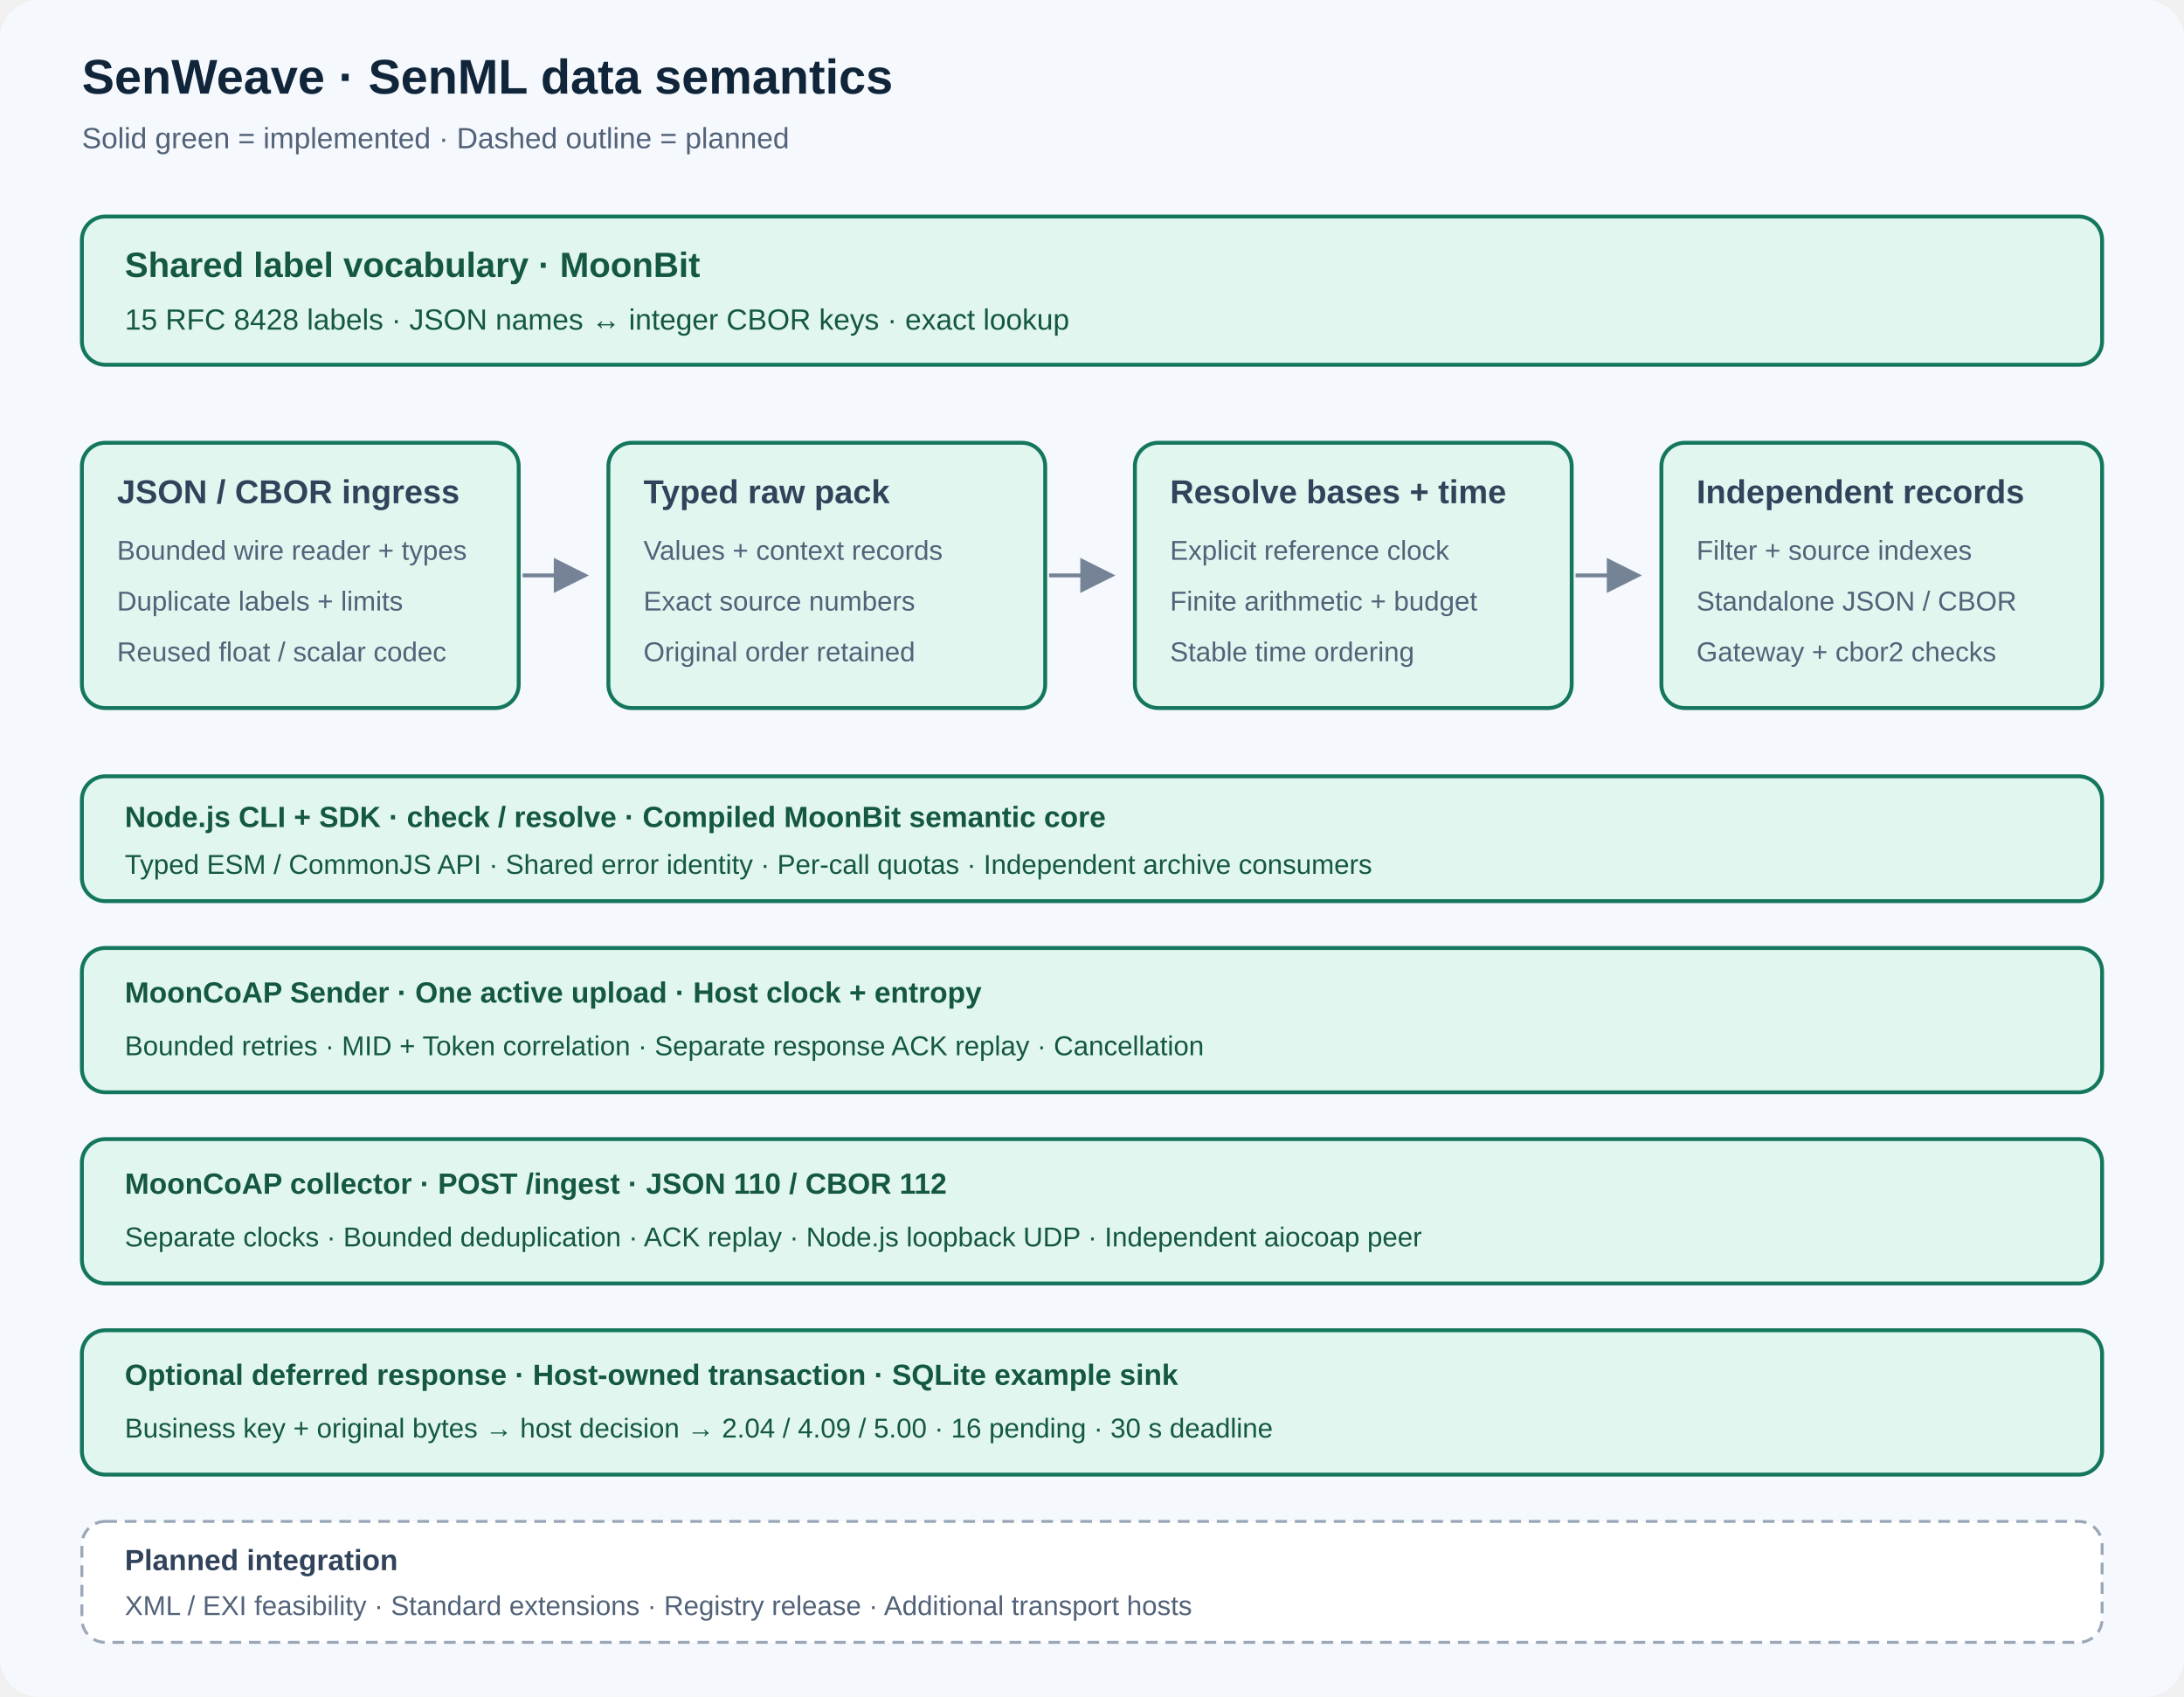
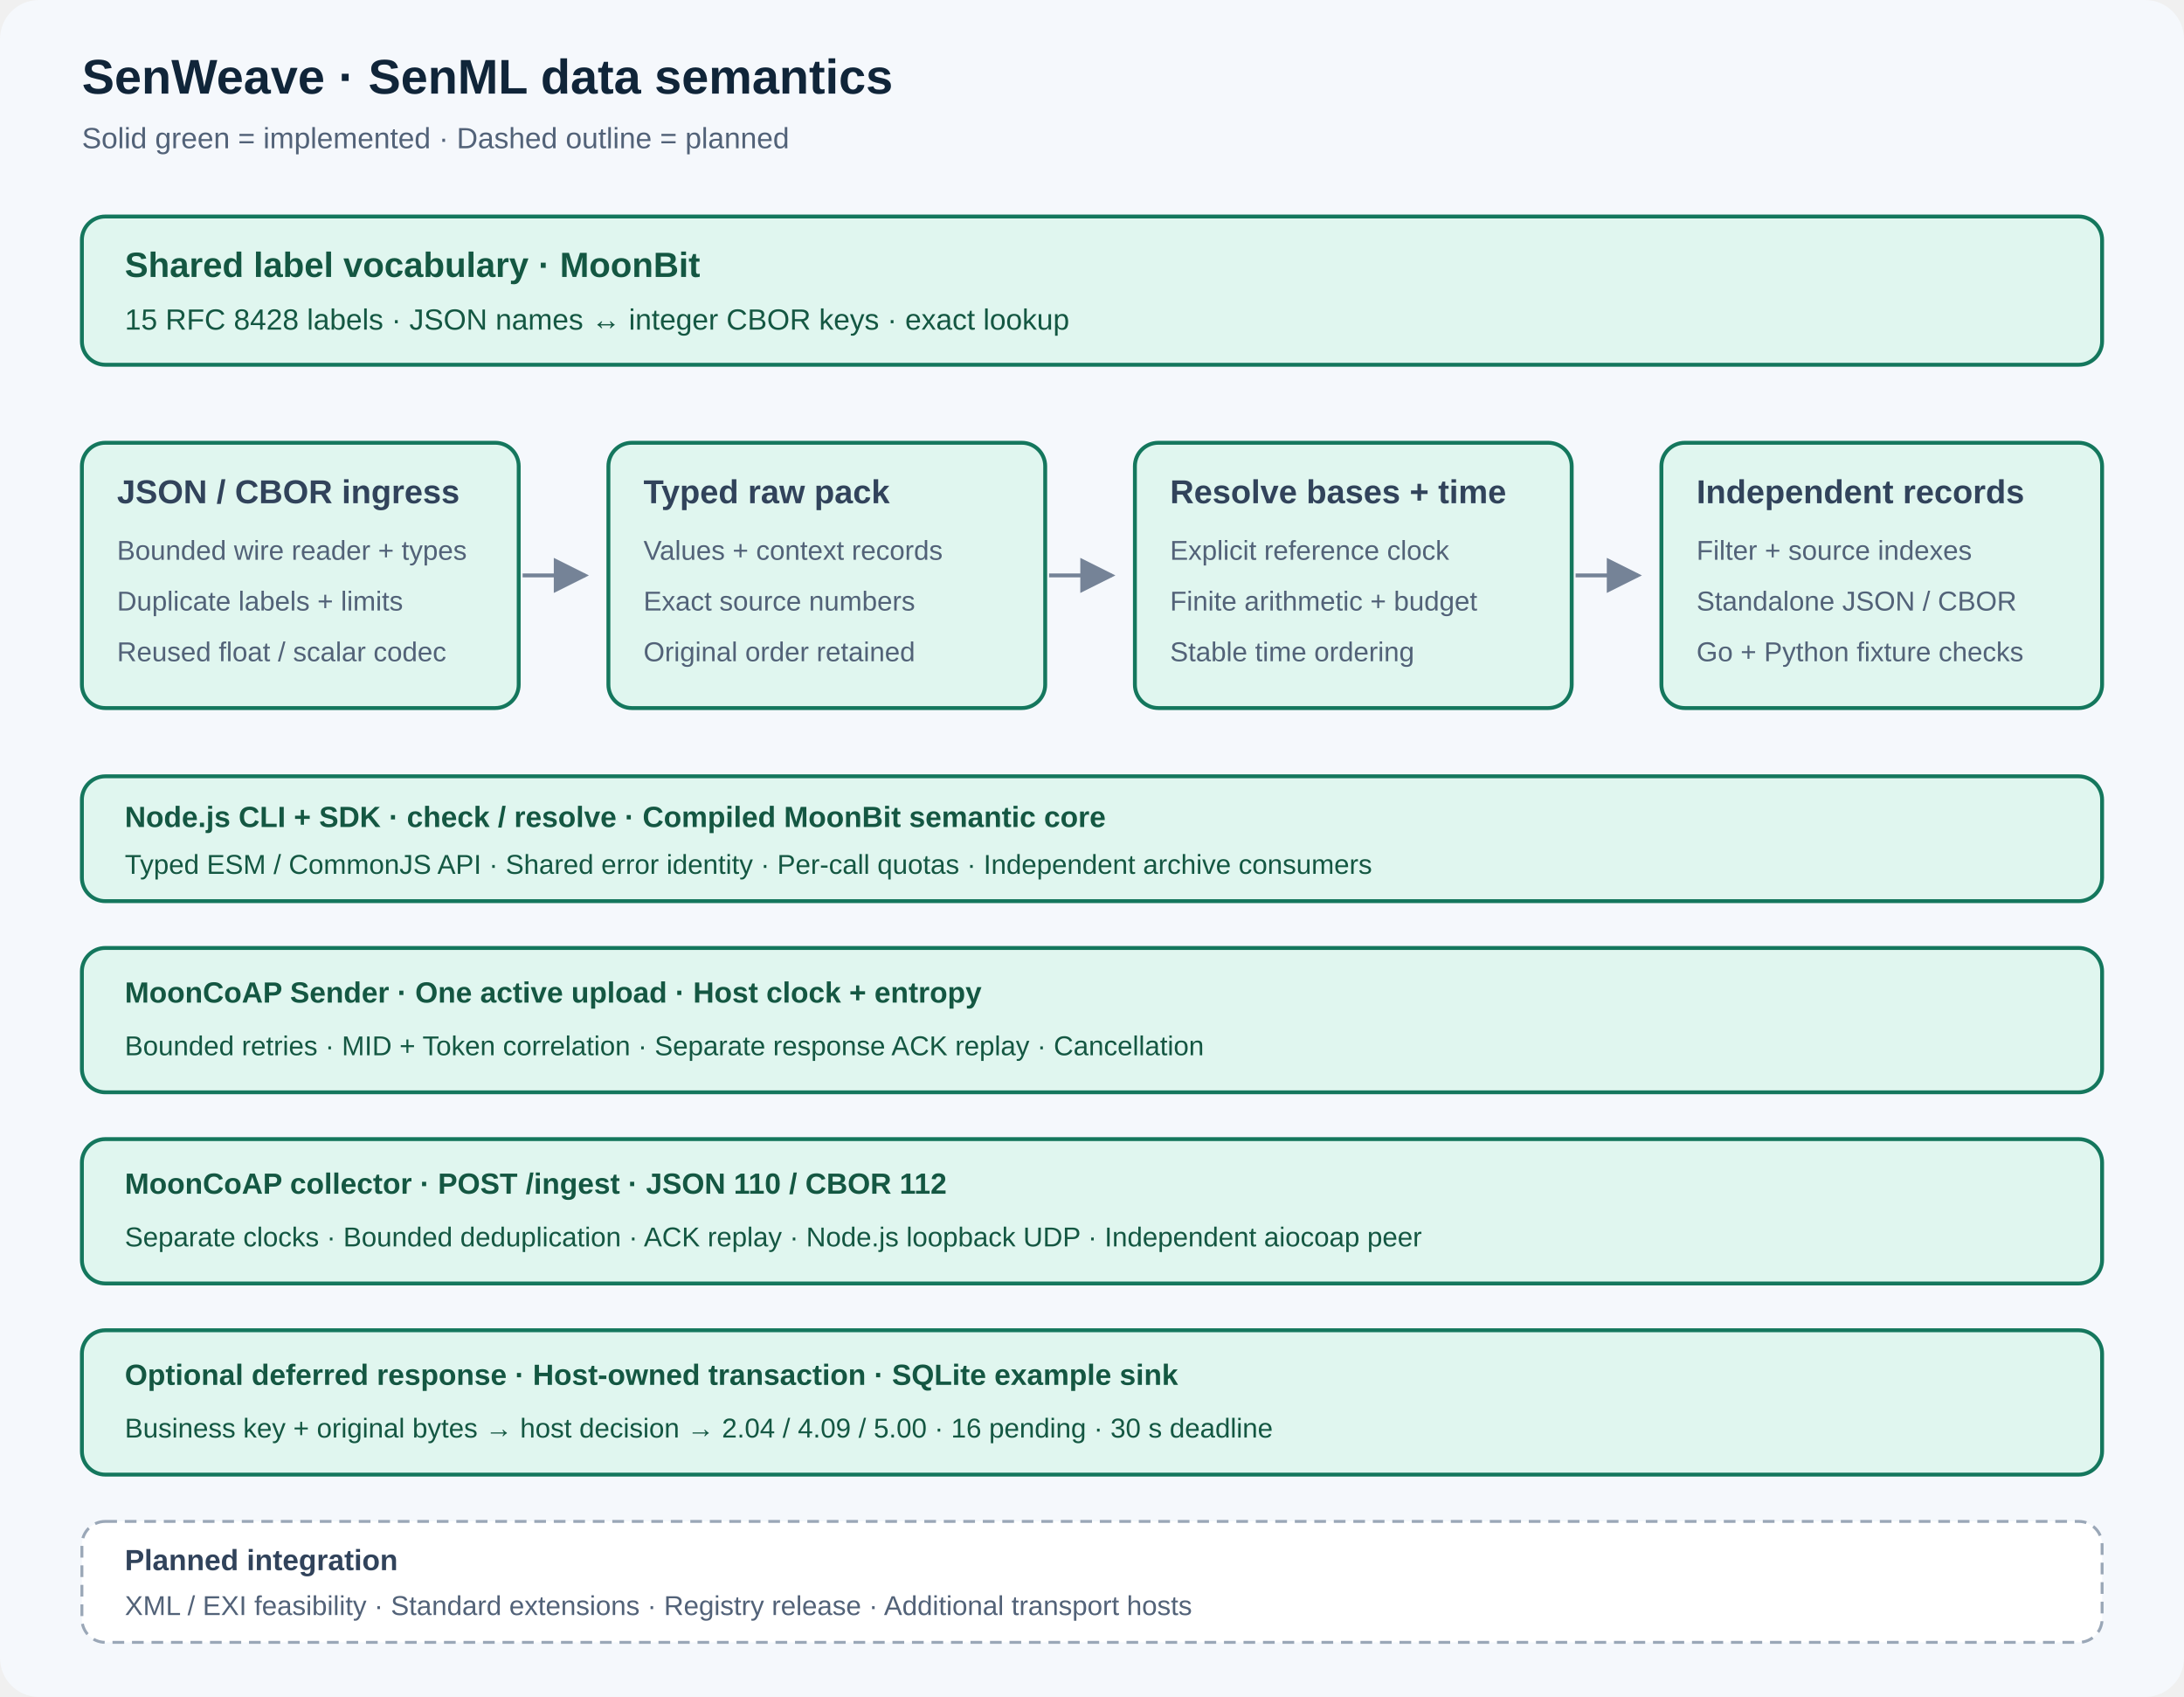
<svg xmlns="http://www.w3.org/2000/svg" width="1120" height="870" viewBox="0 0 1120 870" role="img" aria-labelledby="title desc">
  <defs>
    <marker id="arrow" markerWidth="9" markerHeight="9" refX="8" refY="4.5" orient="auto">
      <path d="M0 0L9 4.5L0 9" fill="#758397" />
    </marker>
  </defs>
  <rect width="1120" height="870" rx="20" fill="#f5f8fc" />
  <g font-family="Segoe UI,Arial,sans-serif">
    <text x="42" y="48" font-size="25" font-weight="700" fill="#102539">SenWeave · SenML data semantics</text>
    <text x="42" y="76" font-size="15" fill="#526278">Solid green = implemented · Dashed outline = planned</text>
    <rect x="42" y="111" width="1036" height="76" rx="12" fill="#e0f6ef" stroke="#14775d" stroke-width="2" />
    <text x="64" y="142" font-size="18" font-weight="600" fill="#145742">Shared label vocabulary · MoonBit</text>
    <text x="64" y="169" font-size="15" fill="#145742">15 RFC 8428 labels · JSON names ↔ integer CBOR keys · exact lookup</text>
    <g fill="#e0f6ef" stroke="#14775d" stroke-width="2">
      <rect x="42" y="227" width="224" height="136" rx="12" />
      <rect x="312" y="227" width="224" height="136" rx="12" />
      <rect x="582" y="227" width="224" height="136" rx="12" />
      <rect x="852" y="227" width="226" height="136" rx="12" />
    </g>
    <g fill="#31435b" font-size="17" font-weight="600">
      <text x="60" y="258">JSON / CBOR ingress</text>
      <text x="330" y="258">Typed raw pack</text>
      <text x="600" y="258">Resolve bases + time</text>
      <text x="870" y="258">Independent records</text>
    </g>
    <g fill="#526278" font-size="14">
      <text x="60" y="287">Bounded wire reader + types</text>
      <text x="60" y="313">Duplicate labels + limits</text>
      <text x="60" y="339">Reused float / scalar codec</text>
      <text x="330" y="287">Values + context records</text>
      <text x="330" y="313">Exact source numbers</text>
      <text x="330" y="339">Original order retained</text>
      <text x="600" y="287">Explicit reference clock</text>
      <text x="600" y="313">Finite arithmetic + budget</text>
      <text x="600" y="339">Stable time ordering</text>
      <text x="870" y="287">Filter + source indexes</text>
      <text x="870" y="313">Standalone JSON / CBOR</text>
-       <text x="870" y="339">Gateway + cbor2 checks</text>
+       <text x="870" y="339">Go + Python fixture checks</text>
    </g>
    <g stroke="#758397" stroke-width="2" marker-end="url(#arrow)">
      <path d="M268 295h32" />
      <path d="M538 295h32" />
      <path d="M808 295h32" />
    </g>
    <rect x="42" y="398" width="1036" height="64" rx="12" fill="#e0f6ef" stroke="#14775d" stroke-width="2" />
    <text x="64" y="424" font-size="15" font-weight="600" fill="#145742">Node.js CLI + SDK · check / resolve · Compiled MoonBit semantic core</text>
    <text x="64" y="448" font-size="14" fill="#145742">Typed ESM / CommonJS API · Shared error identity · Per-call quotas · Independent archive consumers</text>
    <rect x="42" y="486" width="1036" height="74" rx="12" fill="#e0f6ef" stroke="#14775d" stroke-width="2" />
    <text x="64" y="514" font-size="15" font-weight="600" fill="#145742">MoonCoAP Sender · One active upload · Host clock + entropy</text>
    <text x="64" y="541" font-size="14" fill="#145742">Bounded retries · MID + Token correlation · Separate response ACK replay · Cancellation</text>
    <rect x="42" y="584" width="1036" height="74" rx="12" fill="#e0f6ef" stroke="#14775d" stroke-width="2" />
    <text x="64" y="612" font-size="15" font-weight="600" fill="#145742">MoonCoAP collector · POST /ingest · JSON 110 / CBOR 112</text>
    <text x="64" y="639" font-size="14" fill="#145742">Separate clocks · Bounded deduplication · ACK replay · Node.js loopback UDP · Independent aiocoap peer</text>
    <rect x="42" y="682" width="1036" height="74" rx="12" fill="#e0f6ef" stroke="#14775d" stroke-width="2" />
    <text x="64" y="710" font-size="15" font-weight="600" fill="#145742">Optional deferred response · Host-owned transaction · SQLite example sink</text>
    <text x="64" y="737" font-size="14" fill="#145742">Business key + original bytes → host decision → 2.04 / 4.09 / 5.00 · 16 pending · 30 s deadline</text>
    <rect x="42" y="780" width="1036" height="62" rx="12" fill="#fff" stroke="#9aa7b7" stroke-width="1.5" stroke-dasharray="6 4" />
    <text x="64" y="805" font-size="15" font-weight="600" fill="#31435b">Planned integration</text>
    <text x="64" y="828" font-size="14" fill="#526278">XML / EXI feasibility · Standard extensions · Registry release · Additional transport hosts</text>
  </g>
</svg>
